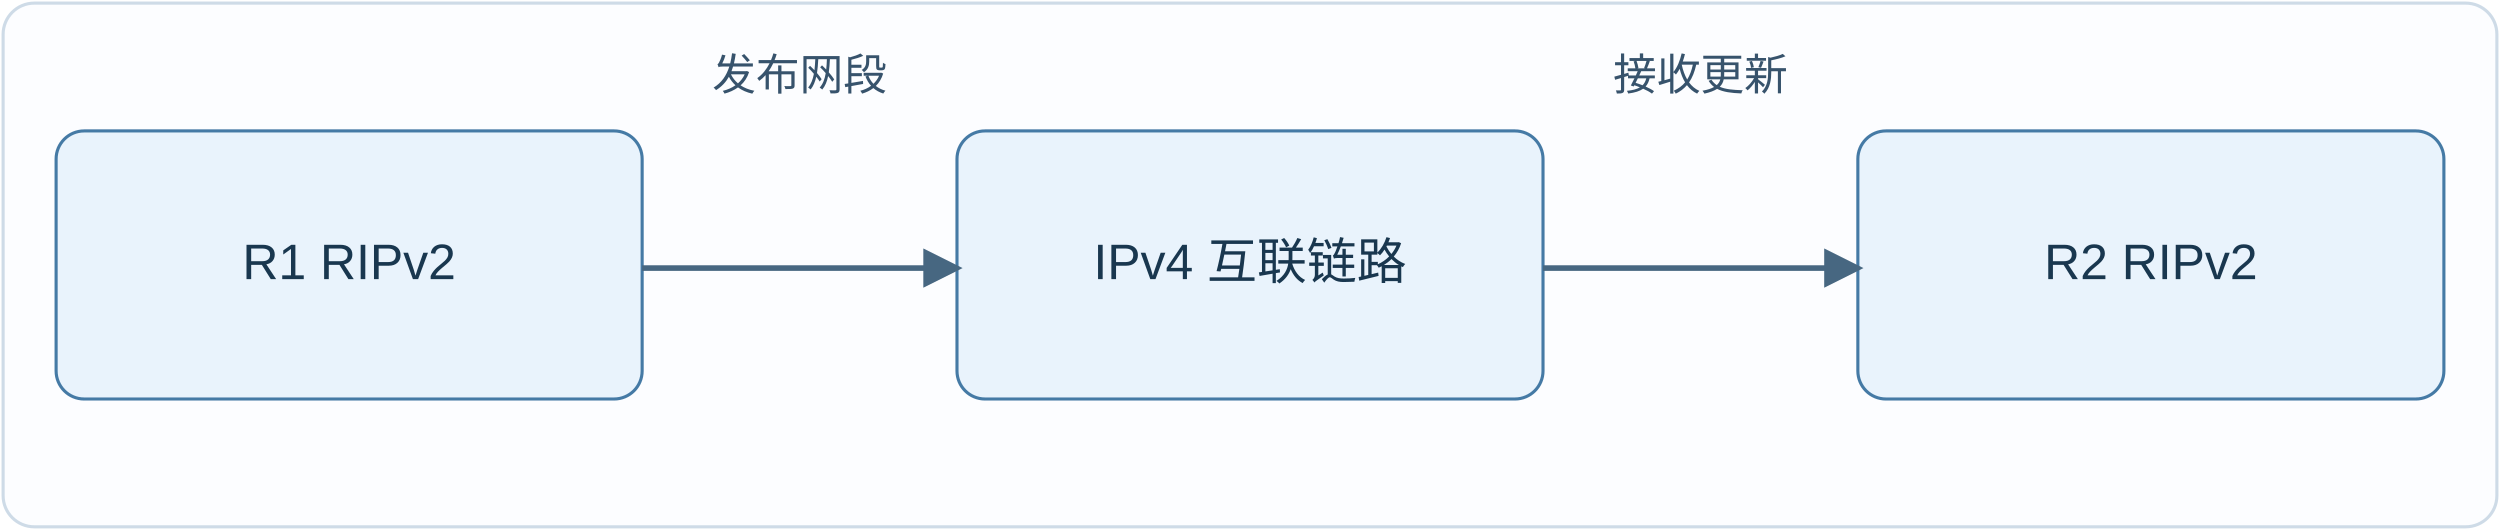
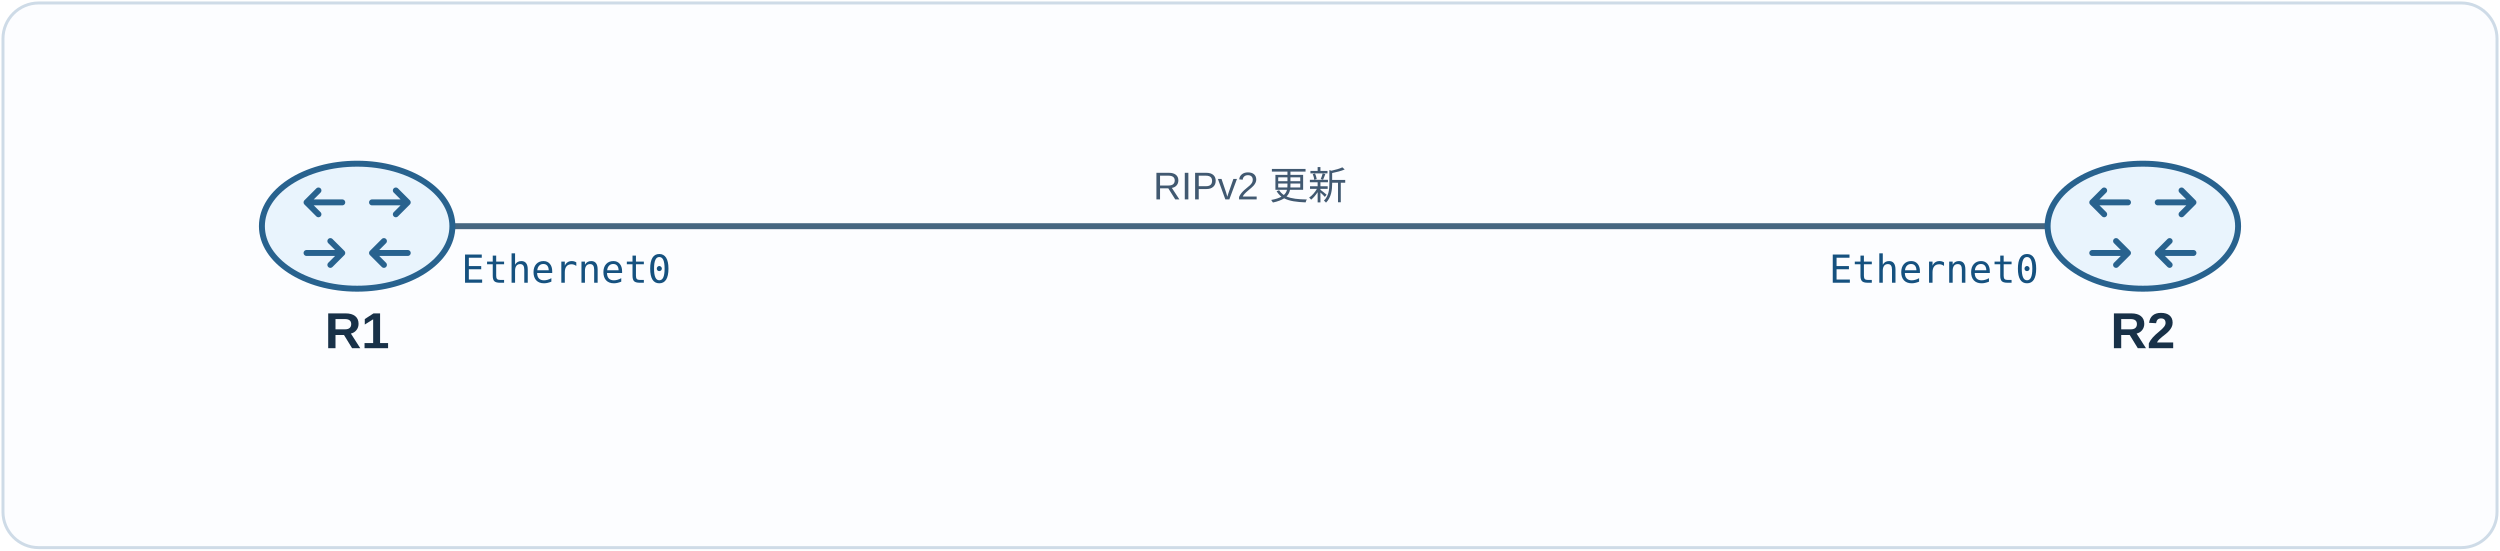
- <svg xmlns="http://www.w3.org/2000/svg" viewBox="0 0 802 170" role="img" aria-labelledby="label">
-   <defs>
-     <marker id="arrow" markerWidth="7" markerHeight="7" refX="6" refY="3.5" orient="auto">
-       <path d="M 0 0 L 7 3.5 L 0 7 Z" fill="#476781" />
-     </marker>
-   </defs>
-   <rect x="1" y="1" width="800" height="168" rx="10" fill="#fcfdff" stroke="#cedbe7" />
-   <g font-family="Arial, Microsoft YaHei, PingFang SC, sans-serif" text-anchor="middle" dominant-baseline="middle">
-     <rect x="18" y="42" width="188" height="86" rx="9" fill="#e9f3fc" stroke="#457aa5" />
-     <text x="112" y="85" font-size="16" fill="#19374f">R1 RIPv2</text>
-     <rect x="307" y="42" width="188" height="86" rx="9" fill="#e9f3fc" stroke="#457aa5" />
-     <text x="401" y="85" font-size="16" fill="#19374f">IPv4 互联链路</text>
-     <rect x="596" y="42" width="188" height="86" rx="9" fill="#e9f3fc" stroke="#457aa5" />
-     <text x="690" y="85" font-size="16" fill="#19374f">R2 RIPv2</text>
-     <path d="M 206 86 L 307 86" stroke="#476781" stroke-width="1.8" marker-end="url(#arrow)" fill="none" />
-     <text x="256.5" y="24" font-size="14" fill="#37536c">发布网段</text>
-     <path d="M 495 86 L 596 86" stroke="#476781" stroke-width="1.8" marker-end="url(#arrow)" fill="none" />
-     <text x="545.5" y="24" font-size="14" fill="#37536c">接收更新</text>
+ <svg xmlns="http://www.w3.org/2000/svg" viewBox="0 0 840 185" role="img" aria-labelledby="label">
+   <style>text{font:14px Arial,'Microsoft YaHei','PingFang SC',sans-serif;fill:#183148}.name{font-size:17px;font-weight:700}.port{font:13px Consolas,monospace;fill:#15517f}.note{font-size:13px;fill:#415971}.device{fill:#e9f4fd;stroke:#28628e;stroke-width:2}.symbol{fill:none;stroke:#28628e;stroke-width:2;stroke-linecap:round;stroke-linejoin:round}.wire{fill:none;stroke:#476781;stroke-width:2}.logical{stroke:#30768f;stroke-dasharray:7 5}</style>
+   <rect x="1" y="1" width="838" height="183" rx="12" fill="#fcfdff" stroke="#cedbe7" />
+   <path class="wire" d="M147 76 L693 76" />
+   <text x="420" y="67" text-anchor="middle" class="note">RIPv2 更新</text>
+   <text x="155" y="95" text-anchor="start" class="port">Ethernet0</text>
+   <text x="685" y="95" text-anchor="end" class="port">Ethernet0</text>
+   <g transform="translate(120 76)">
+     <ellipse class="device" cx="0" cy="0" rx="32" ry="21" />
+     <path class="symbol" d="M-17 -8h12m-12 0 4-4m-4 4 4 4M17 -8H5m12 0-4-4m4 4-4 4M-5 9h-12m12 0-4-4m4 4-4 4M5 9h12m-12 0 4-4m-4 4 4 4" />
  </g>
+   <text x="120" y="117" text-anchor="middle" class="name">R1</text>
+   <g transform="translate(720 76)">
+     <ellipse class="device" cx="0" cy="0" rx="32" ry="21" />
+     <path class="symbol" d="M-17 -8h12m-12 0 4-4m-4 4 4 4M17 -8H5m12 0-4-4m4 4-4 4M-5 9h-12m12 0-4-4m4 4-4 4M5 9h12m-12 0 4-4m-4 4 4 4" />
+   </g>
+   <text x="720" y="117" text-anchor="middle" class="name">R2</text>
</svg>
